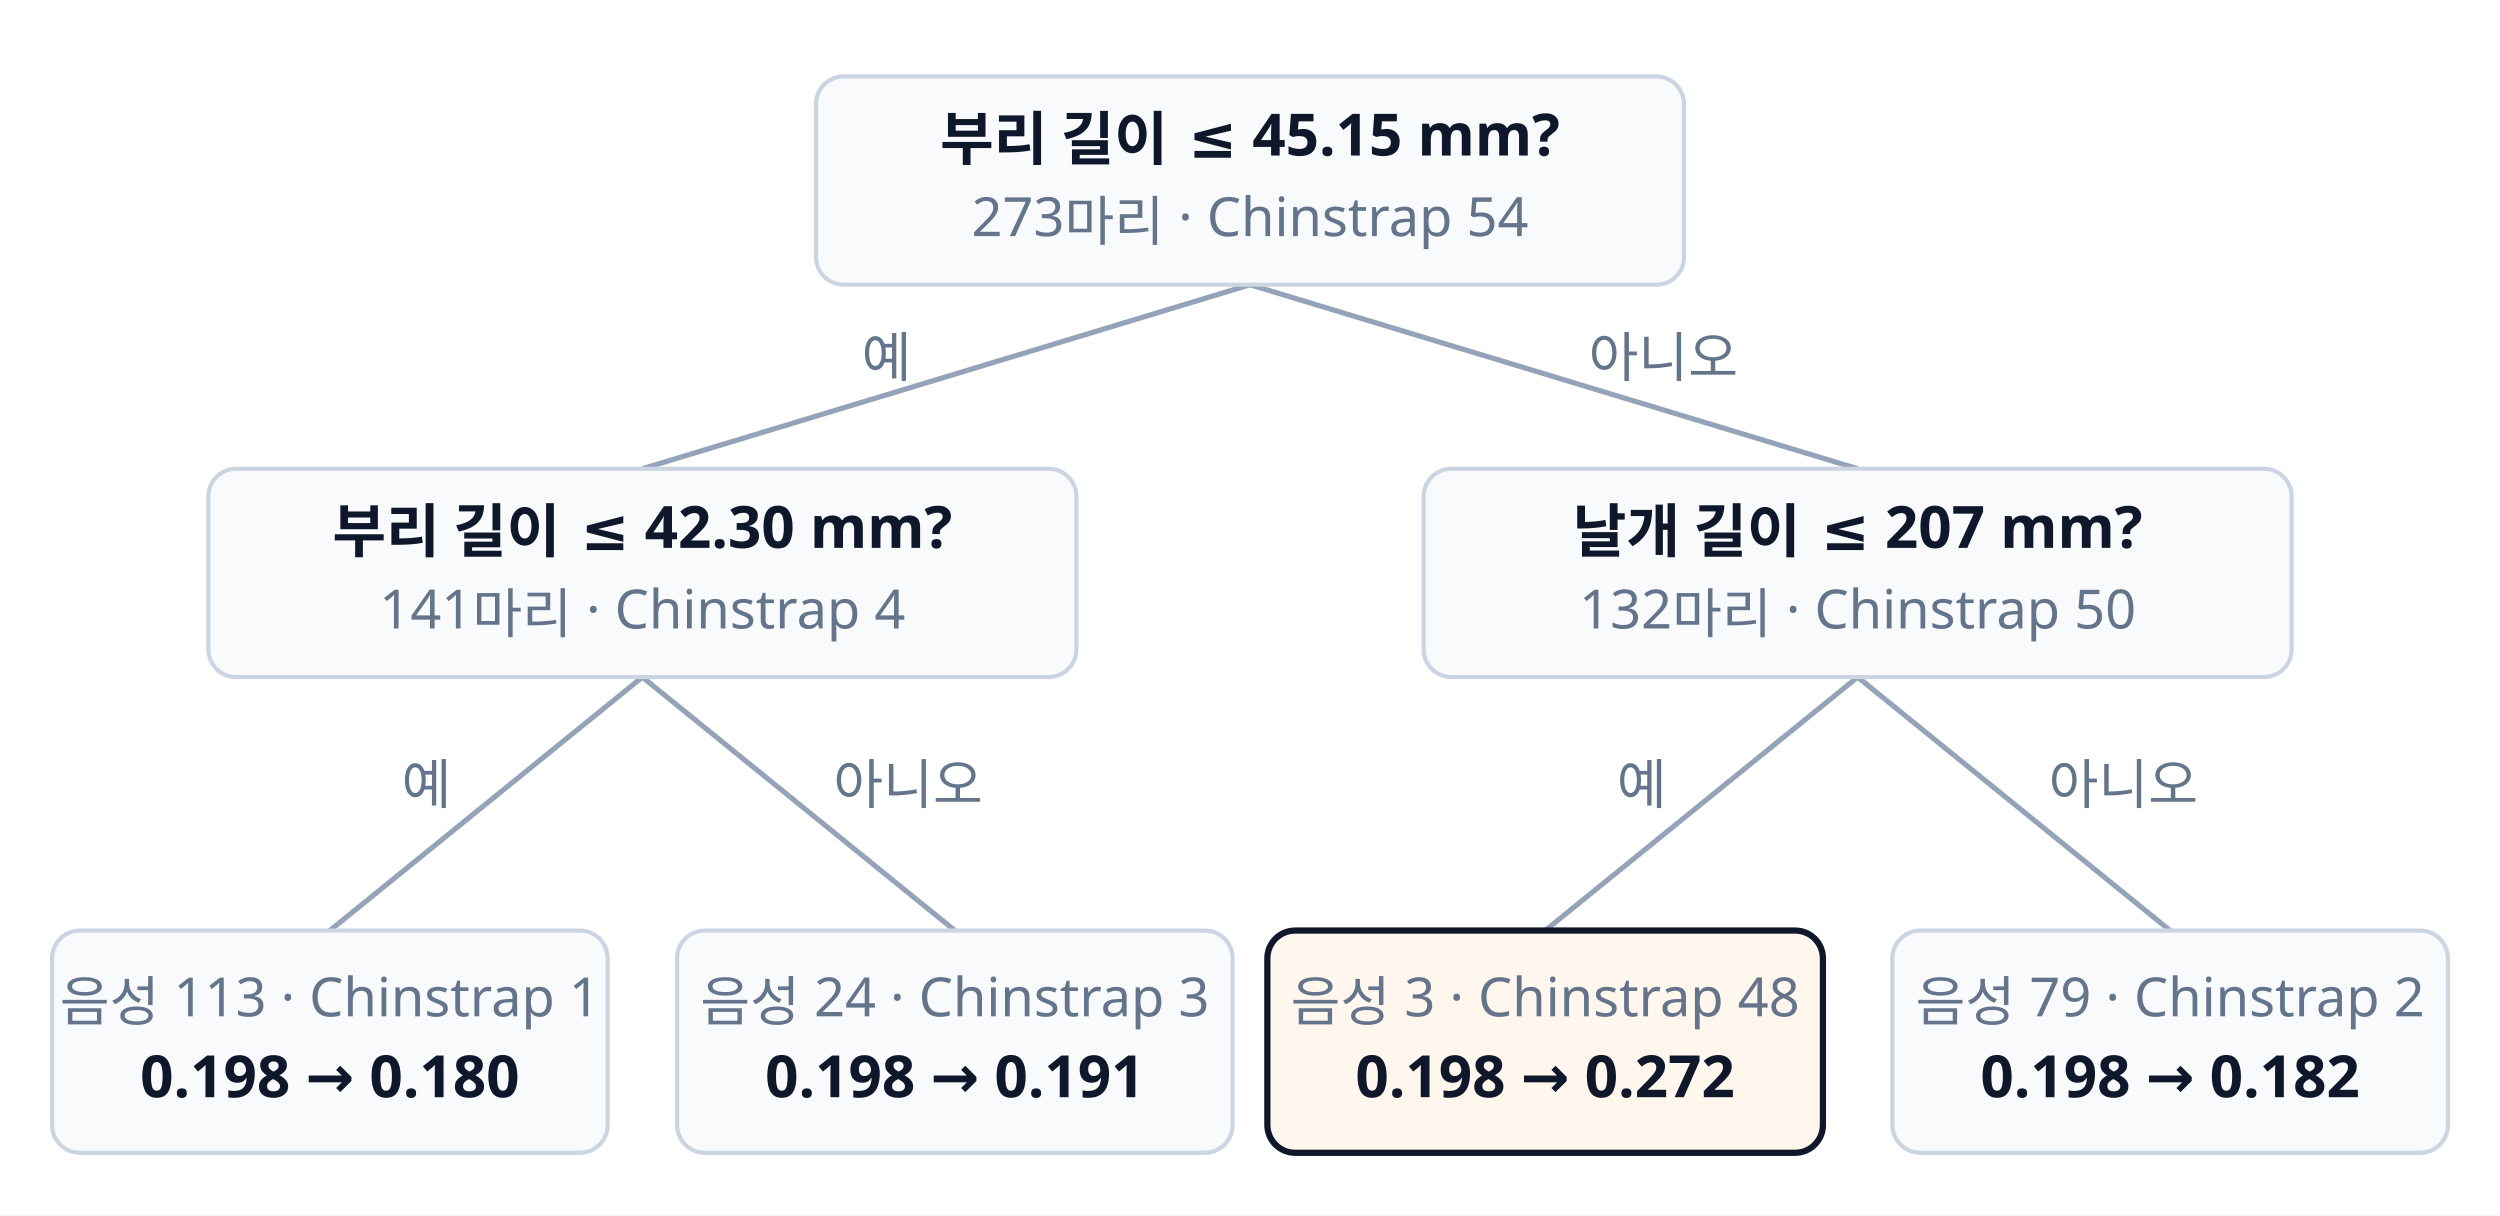
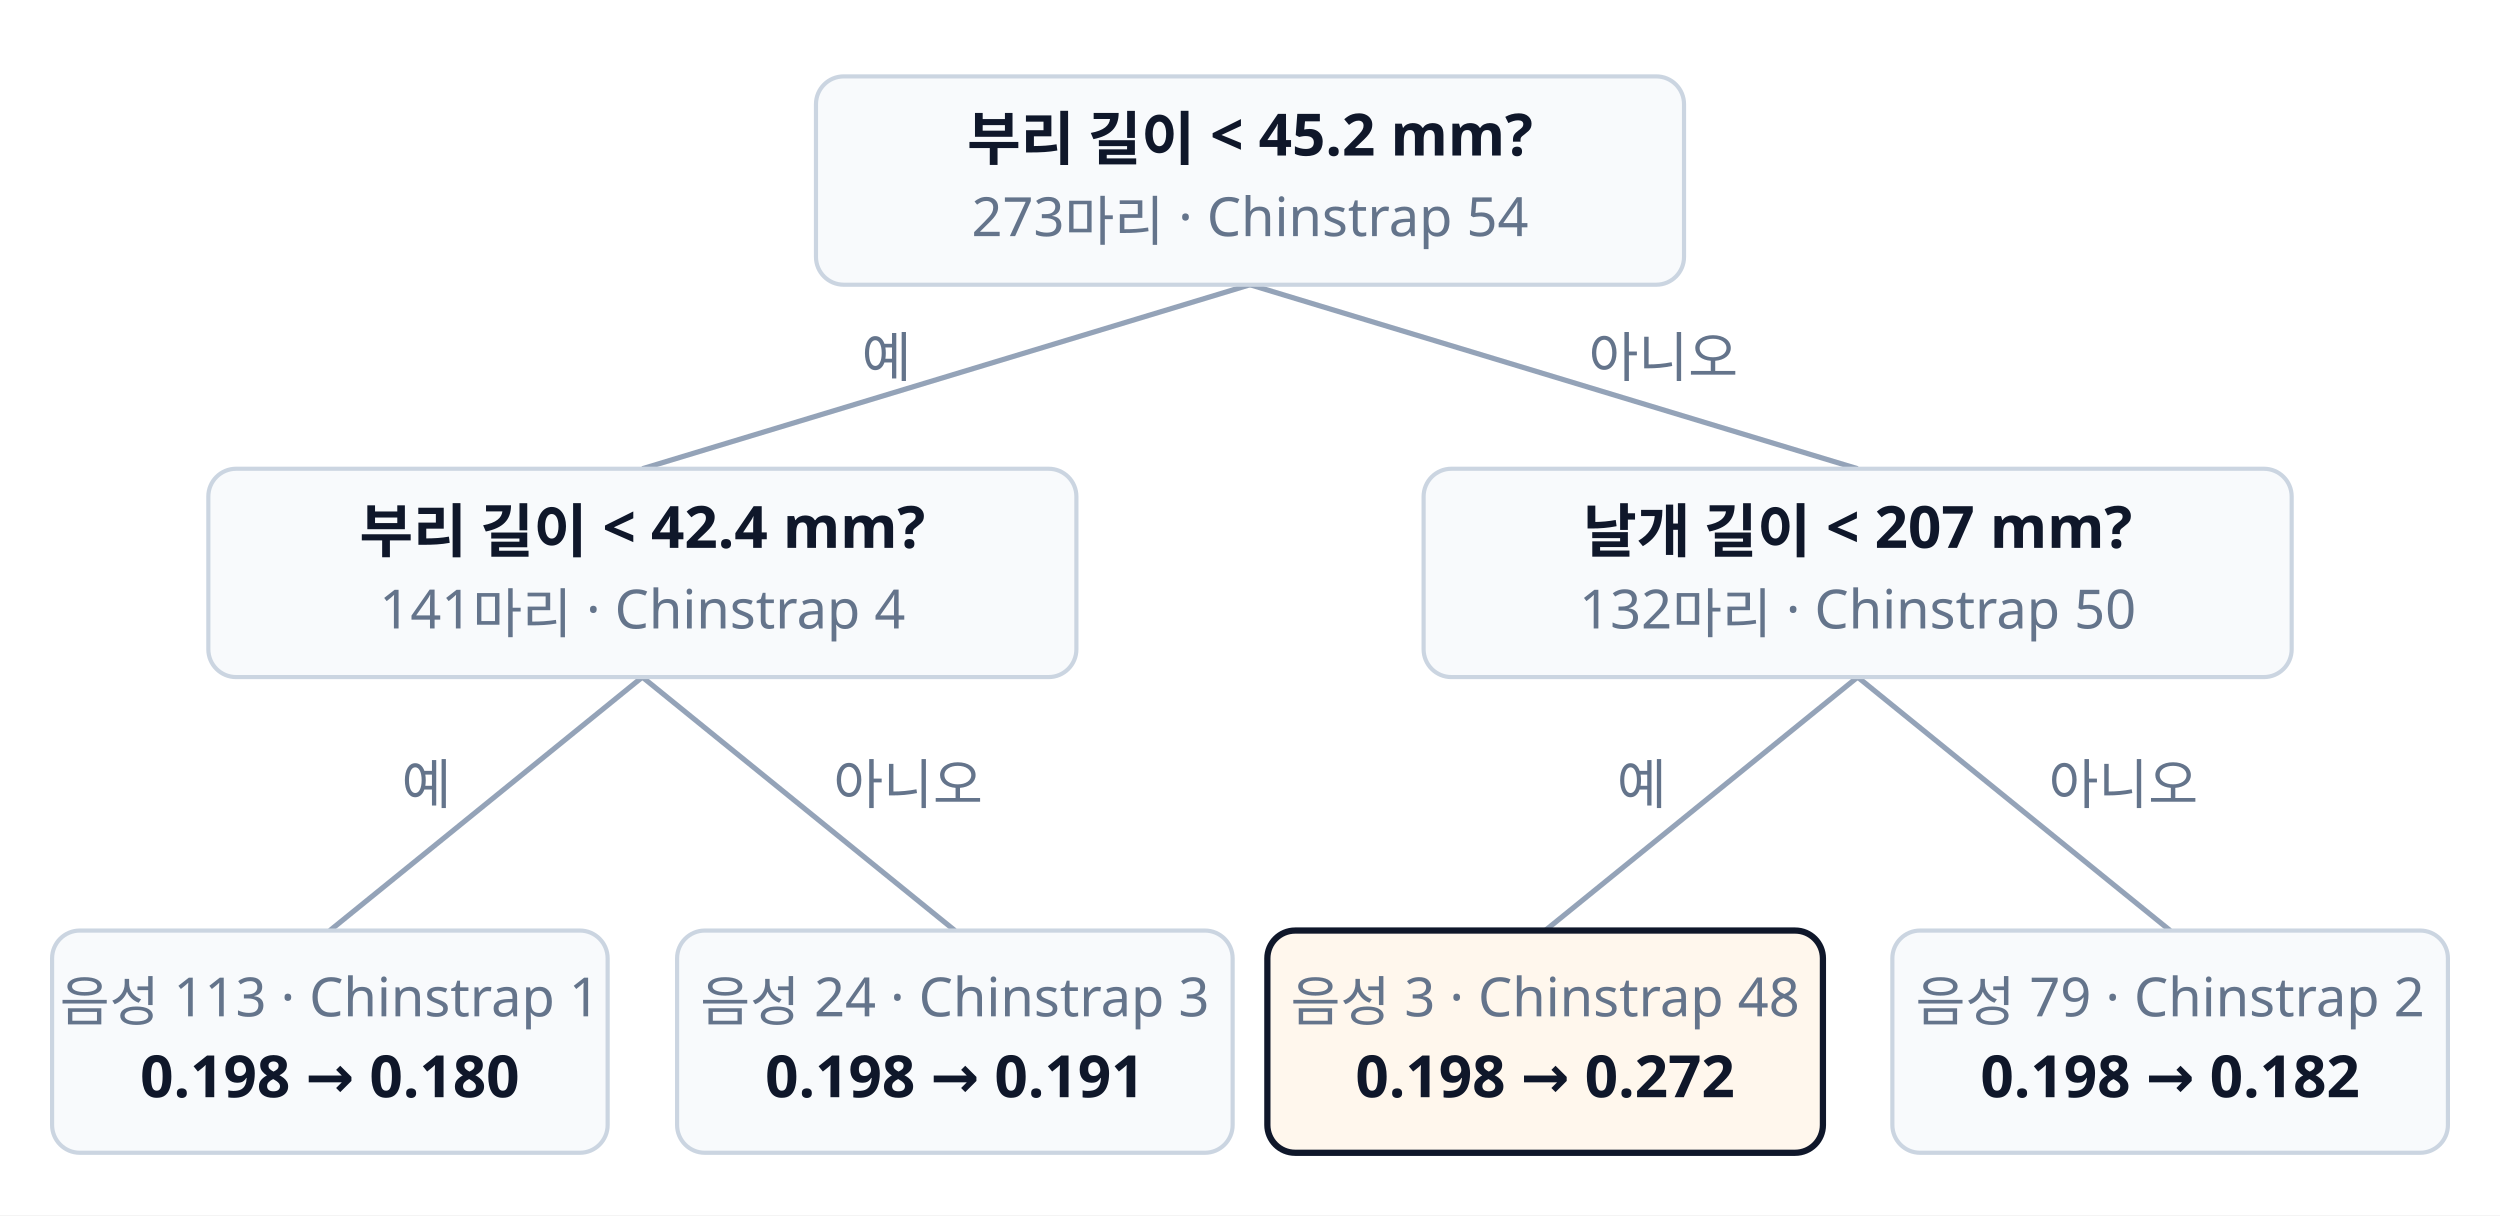
<svg xmlns="http://www.w3.org/2000/svg" viewBox="0 0 720 350" width="720" height="350" font-family="Pretendard, 'Apple SD Gothic Neo', 'Malgun Gothic', 'Noto Sans KR', sans-serif" role="img" aria-label="XGBoost의 첫째 트리와 네 잎의 확률 변화">
  <rect width="720" height="350" fill="#ffffff" />
  <line x1="360" y1="82" x2="185" y2="135" stroke="#94a3b8" stroke-width="1.5" />
  <text x="262.5" y="108.5" font-size="15.6" fill="#64748b" text-anchor="end">예</text>
  <line x1="360" y1="82" x2="535" y2="135" stroke="#94a3b8" stroke-width="1.5" />
  <text x="457.5" y="108.5" font-size="15.6" fill="#64748b" text-anchor="start">아니오</text>
  <line x1="185" y1="195" x2="95" y2="268" stroke="#94a3b8" stroke-width="1.5" />
  <text x="130.0" y="231.5" font-size="15.6" fill="#64748b" text-anchor="end">예</text>
  <line x1="185" y1="195" x2="275" y2="268" stroke="#94a3b8" stroke-width="1.5" />
  <text x="240.0" y="231.5" font-size="15.6" fill="#64748b" text-anchor="start">아니오</text>
  <line x1="535" y1="195" x2="445" y2="268" stroke="#94a3b8" stroke-width="1.5" />
  <text x="480.0" y="231.5" font-size="15.6" fill="#64748b" text-anchor="end">예</text>
  <line x1="535" y1="195" x2="625" y2="268" stroke="#94a3b8" stroke-width="1.5" />
  <text x="590.0" y="231.5" font-size="15.6" fill="#64748b" text-anchor="start">아니오</text>
  <rect x="235" y="22" width="250" height="60" rx="8" fill="#f8fafc" stroke="#cbd5e1" stroke-width="1.2" />
-   <text x="360" y="46" font-size="16.8" fill="#0f172a" text-anchor="middle" font-weight="600">부리 길이 ≤ 45.15 mm?</text>
+   <text x="360" y="46" font-size="16.8" fill="#0f172a" text-anchor="middle" font-weight="600">부리 길이 &lt; 45.2 mm?</text>
  <text x="360" y="68" font-size="15.6" fill="#64748b" text-anchor="middle">273마리 · Chinstrap 54</text>
  <rect x="60" y="135" width="250" height="60" rx="8" fill="#f8fafc" stroke="#cbd5e1" stroke-width="1.2" />
-   <text x="185" y="159" font-size="16.8" fill="#0f172a" text-anchor="middle" font-weight="600">부리 길이 ≤ 42.30 mm?</text>
+   <text x="185" y="159" font-size="16.8" fill="#0f172a" text-anchor="middle" font-weight="600">부리 길이 &lt; 42.4 mm?</text>
  <text x="185" y="181" font-size="15.6" fill="#64748b" text-anchor="middle">141마리 · Chinstrap 4</text>
  <rect x="410" y="135" width="250" height="60" rx="8" fill="#f8fafc" stroke="#cbd5e1" stroke-width="1.2" />
-   <text x="535" y="159" font-size="16.8" fill="#0f172a" text-anchor="middle" font-weight="600">날개 길이 ≤ 207 mm?</text>
+   <text x="535" y="159" font-size="16.8" fill="#0f172a" text-anchor="middle" font-weight="600">날개 길이 &lt; 207 mm?</text>
  <text x="535" y="181" font-size="15.6" fill="#64748b" text-anchor="middle">132마리 · Chinstrap 50</text>
  <rect x="15" y="268" width="160" height="64" rx="8" fill="#f8fafc" stroke="#cbd5e1" stroke-width="1.2" />
  <text x="95" y="294" font-size="15.6" fill="#64748b" text-anchor="middle">음성 113 · Chinstrap 1</text>
  <text x="95" y="316" font-size="16.8" fill="#0f172a" text-anchor="middle" font-weight="600">0.198 → 0.180</text>
  <rect x="195" y="268" width="160" height="64" rx="8" fill="#f8fafc" stroke="#cbd5e1" stroke-width="1.2" />
  <text x="275" y="294" font-size="15.6" fill="#64748b" text-anchor="middle">음성 24 · Chinstrap 3</text>
  <text x="275" y="316" font-size="16.8" fill="#0f172a" text-anchor="middle" font-weight="600">0.198 → 0.191</text>
  <rect x="365" y="268" width="160" height="64" rx="8" fill="#fff7ed" stroke="#0f172a" stroke-width="1.8" />
  <text x="445" y="294" font-size="15.6" fill="#64748b" text-anchor="middle">음성 3 · Chinstrap 48</text>
  <text x="445" y="316" font-size="16.8" fill="#0f172a" text-anchor="middle" font-weight="600">0.198 → 0.272</text>
  <rect x="545" y="268" width="160" height="64" rx="8" fill="#f8fafc" stroke="#cbd5e1" stroke-width="1.2" />
  <text x="625" y="294" font-size="15.6" fill="#64748b" text-anchor="middle">음성 79 · Chinstrap 2</text>
  <text x="625" y="316" font-size="16.8" fill="#0f172a" text-anchor="middle" font-weight="600">0.198 → 0.182</text>
</svg>
